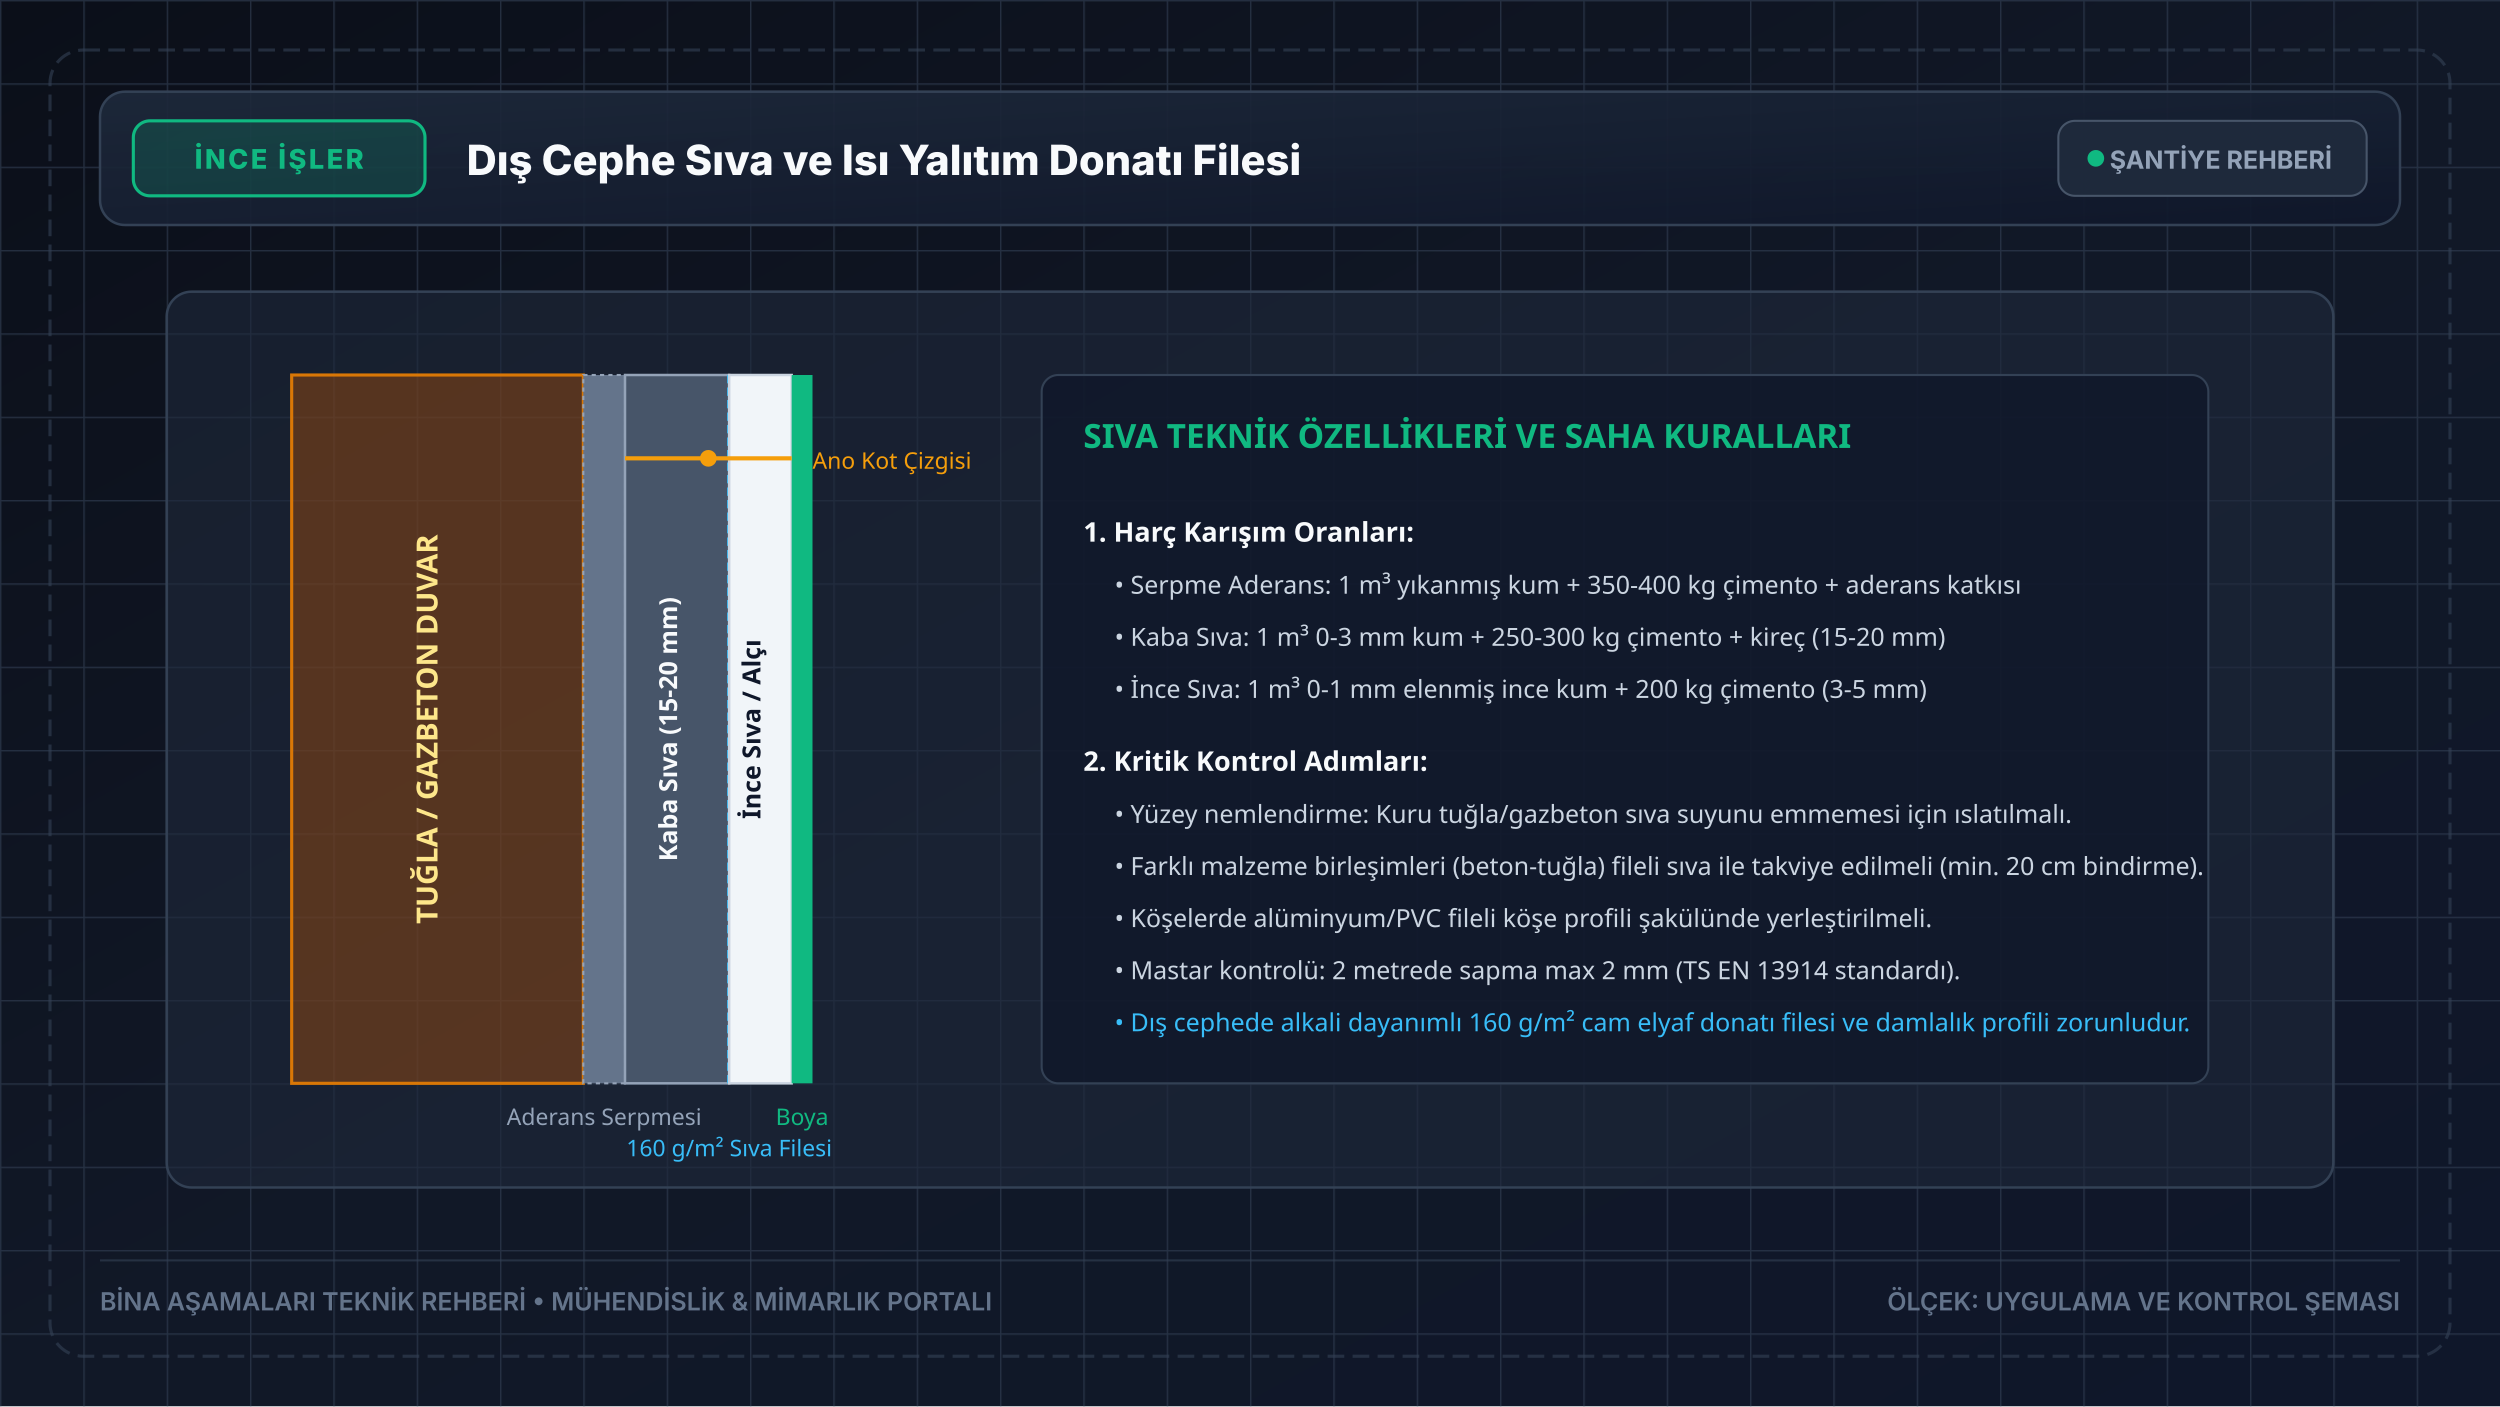
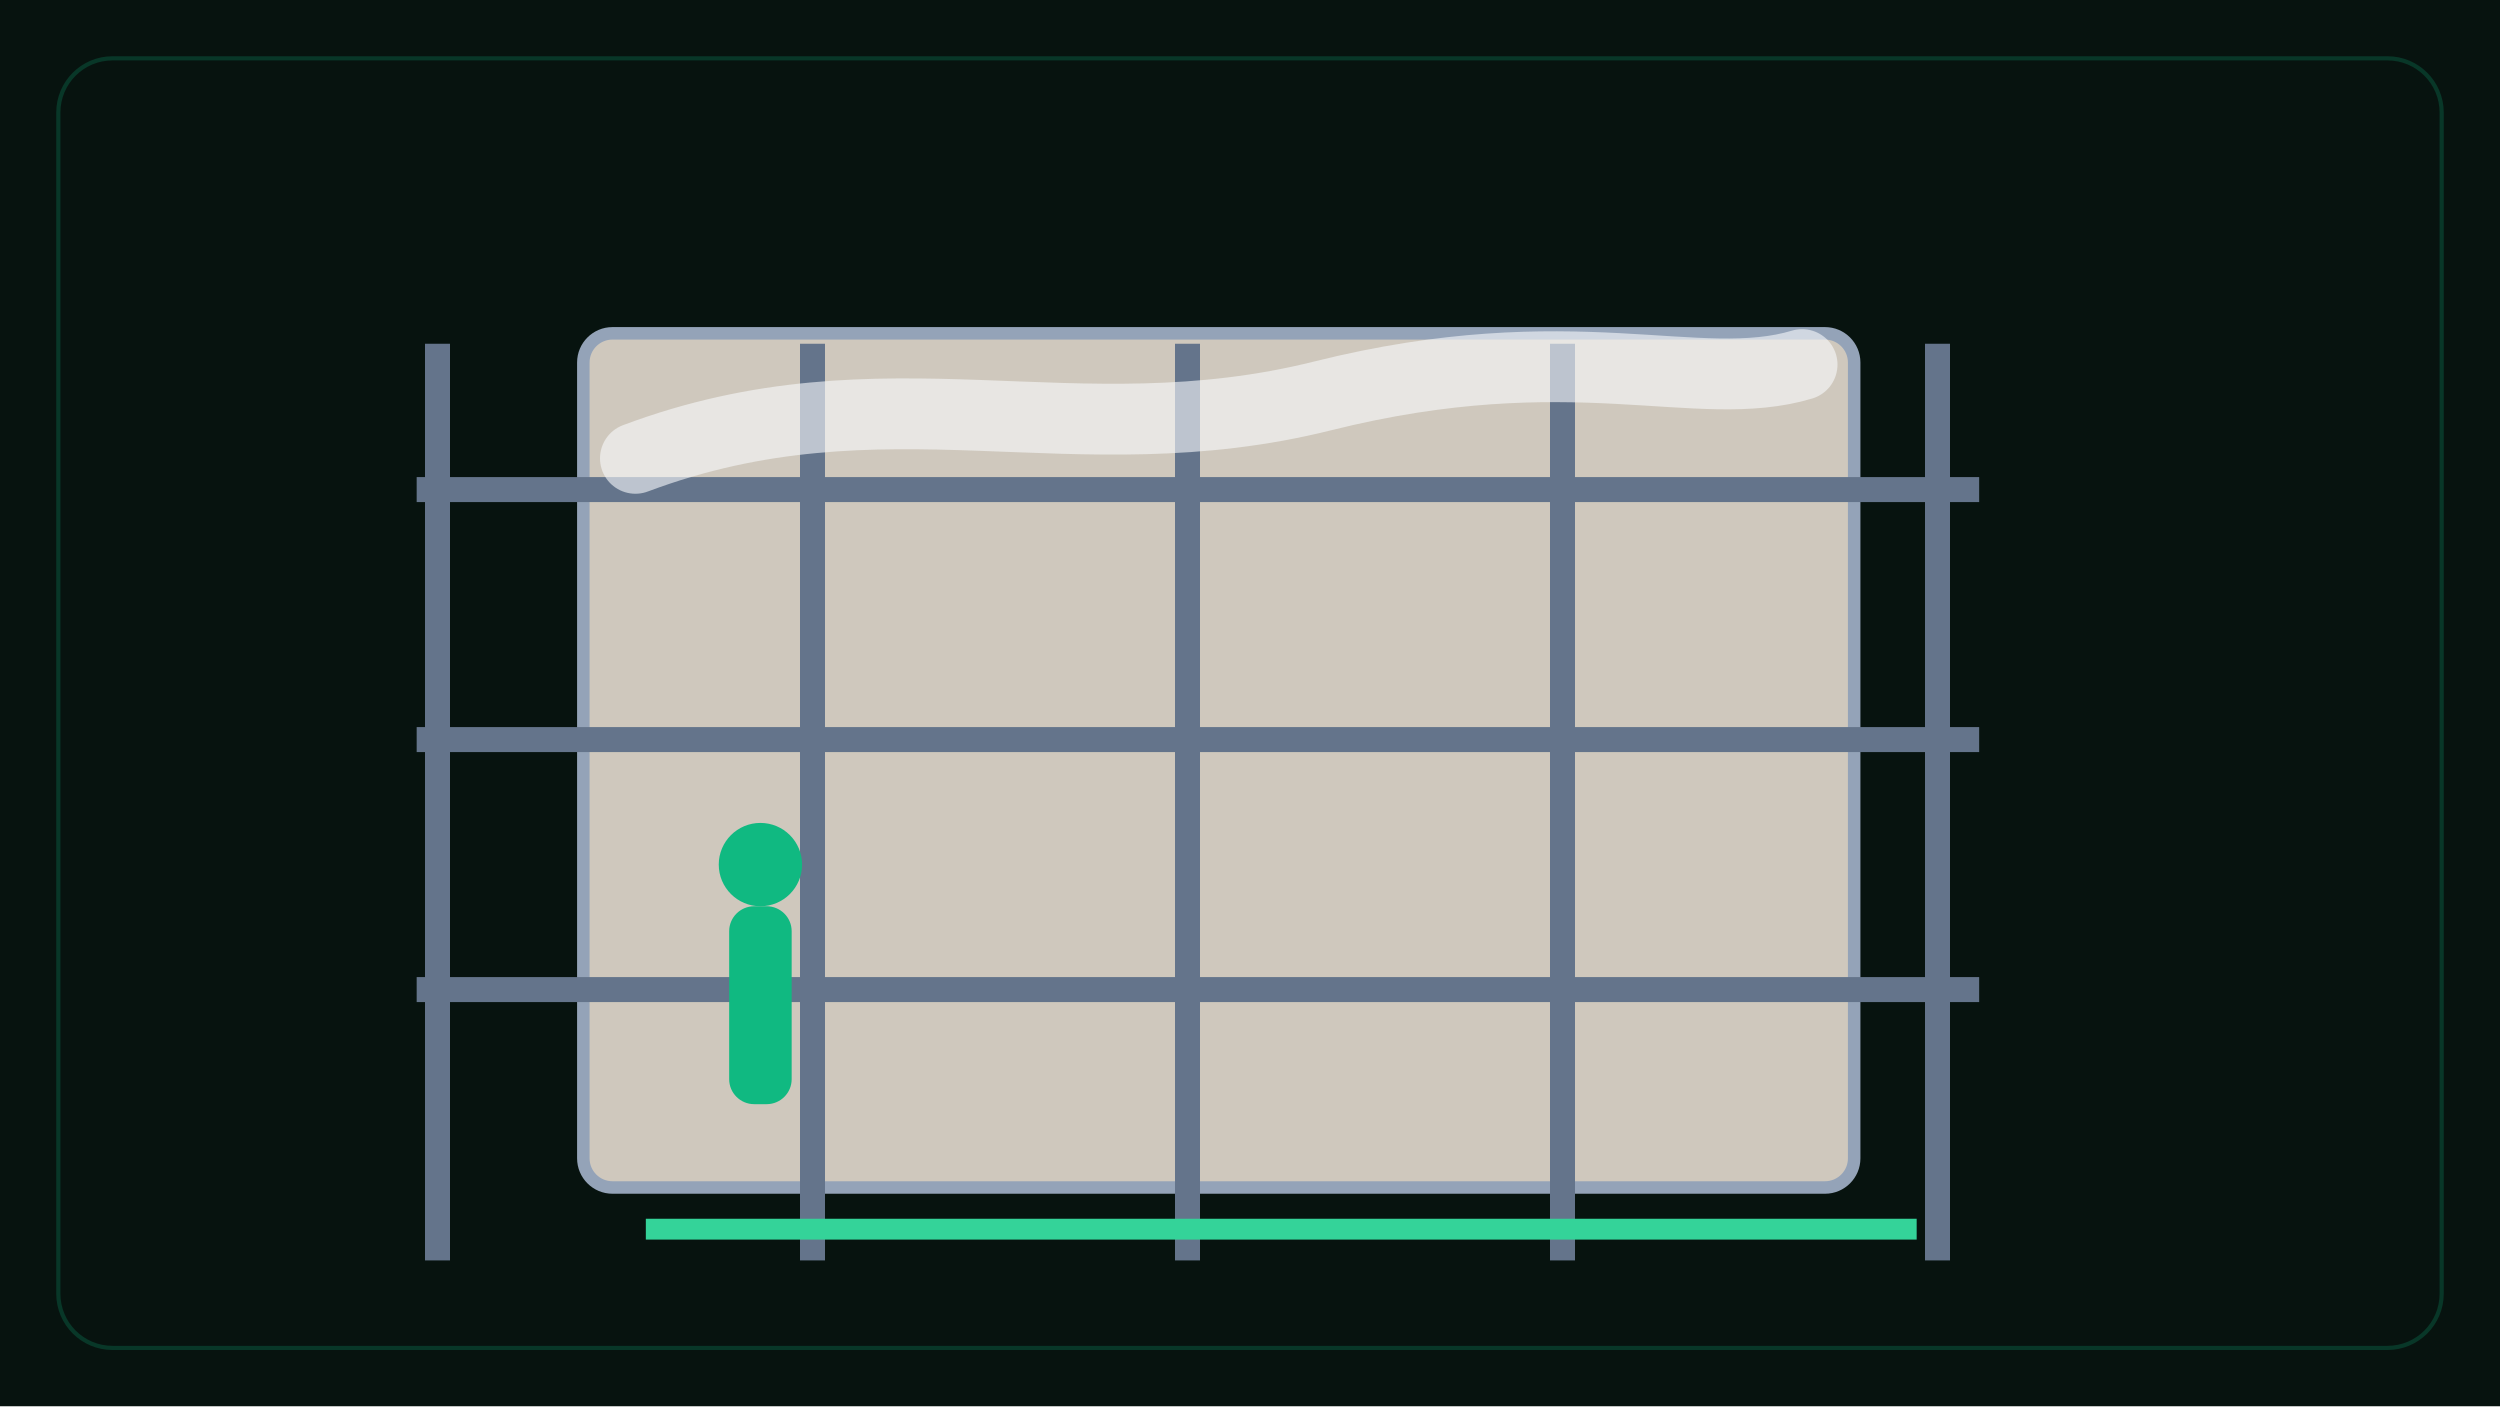
- <svg xmlns="http://www.w3.org/2000/svg" viewBox="0 0 1200 675" width="1200" height="675" fill="none">
-   <defs>
-     <linearGradient id="bgGrad" x1="0%" y1="0%" x2="100%" y2="100%">
-       <stop offset="0%" stop-color="#0b0f19" />
-       <stop offset="50%" stop-color="#111827" />
-       <stop offset="100%" stop-color="#0f172a" />
-     </linearGradient>
-     <linearGradient id="panelGrad" x1="0%" y1="0%" x2="100%" y2="100%">
-       <stop offset="0%" stop-color="#1e293b" stop-opacity="0.9" />
-       <stop offset="100%" stop-color="#0f172a" stop-opacity="0.95" />
-     </linearGradient>
-     <pattern id="blueprintGrid" width="40" height="40" patternUnits="userSpaceOnUse">
-       <path d="M 40 0 L 0 0 0 40" fill="none" stroke="#334155" stroke-width="0.75" stroke-opacity="0.3" />
-       <path d="M 200 0 L 0 0 0 200" fill="none" stroke="#334155" stroke-width="1.5" stroke-opacity="0.5" />
-     </pattern>
-   </defs>
-   <rect width="1200" height="675" fill="url(#bgGrad)" />
-   <rect width="1200" height="675" fill="url(#blueprintGrid)" />
-   <rect x="24" y="24" width="1152" height="627" rx="16" fill="none" stroke="#334155" stroke-width="1.5" stroke-dasharray="8 4" opacity="0.6" />
-   <g transform="translate(48, 44)">
-     <rect x="0" y="0" width="1104" height="64" rx="12" fill="url(#panelGrad)" stroke="#334155" stroke-width="1.2" />
-     <rect x="16" y="14" width="140" height="36" rx="8" fill="#10b981" fill-opacity="0.18" stroke="#10b981" stroke-width="1.5" />
-     <text x="86" y="37" fill="#10b981" font-family="system-ui, -apple-system, sans-serif" font-size="13" font-weight="800" text-anchor="middle" letter-spacing="1.2">İNCE İŞLER</text>
-     <text x="176" y="40" fill="#f8fafc" font-family="system-ui, -apple-system, sans-serif" font-size="20" font-weight="800">Dış Cephe Sıva ve Isı Yalıtım Donatı Filesi</text>
-     <rect x="940" y="14" width="148" height="36" rx="8" fill="#1e293b" stroke="#475569" stroke-width="1" />
-     <circle cx="958" cy="32" r="4" fill="#10b981" />
-     <text x="1018" y="37" fill="#94a3b8" font-family="system-ui, -apple-system, sans-serif" font-size="12" font-weight="700" text-anchor="middle">ŞANTİYE REHBERİ</text>
+ <svg xmlns="http://www.w3.org/2000/svg" viewBox="0 0 1200 675">
+   <rect width="1200" height="675" fill="#07130f" />
+   <g transform="translate(130 85)">
+     <rect x="150" y="75" width="610" height="410" rx="14" fill="#cfc8bd" stroke="#94a3b8" stroke-width="6" />
+     <g stroke="#64748b" stroke-width="12">
+       <path d="M80 80v440M260 80v440M440 80v440M620 80v440M800 80v440" />
+       <path d="M70 150h750M70 270h750M70 390h750" />
+     </g>
+     <path d="M175 135c120-45 210 0 330-30s180 0 230-15" stroke="#f8fafc" stroke-width="34" opacity=".6" fill="none" stroke-linecap="round" />
+     <g fill="#10b981">
+       <circle cx="235" cy="330" r="20" />
+       <rect x="220" y="350" width="30" height="95" rx="12" />
+     </g>
+     <path d="M180 505h610" stroke="#34d399" stroke-width="10" />
  </g>
-   <g transform="translate(80, 140)">
-     <rect x="0" y="0" width="1040" height="430" rx="12" fill="#1e293b" fill-opacity="0.6" stroke="#334155" stroke-width="1.2" />
-     <g transform="translate(60, 40)">
-       <rect x="0" y="0" width="140" height="340" fill="#b45309" fill-opacity="0.4" stroke="#d97706" stroke-width="1.5" />
-       <text x="70" y="170" fill="#fde68a" font-family="system-ui, sans-serif" font-size="14" font-weight="700" text-anchor="middle" transform="rotate(-90 70 170)">TUĞLA / GAZBETON DUVAR</text>
-       <rect x="140" y="0" width="20" height="340" fill="#64748b" stroke="#94a3b8" stroke-width="1" stroke-dasharray="2 2" />
-       <text x="150" y="360" fill="#94a3b8" font-family="system-ui, sans-serif" font-size="11" text-anchor="middle">Aderans Serpmesi</text>
-       <rect x="160" y="0" width="50" height="340" fill="#475569" stroke="#94a3b8" stroke-width="1.2" />
-       <text x="185" y="170" fill="#f8fafc" font-family="system-ui, sans-serif" font-size="12" font-weight="700" text-anchor="middle" transform="rotate(-90 185 170)">Kaba Sıva (15-20 mm)</text>
-       <line x1="210" y1="0" x2="210" y2="340" stroke="#38bdf8" stroke-width="2" stroke-dasharray="4 2" />
-       <text x="210" y="375" fill="#38bdf8" font-family="system-ui, sans-serif" font-size="11" text-anchor="middle">160 g/m² Sıva Filesi</text>
-       <rect x="210" y="0" width="30" height="340" fill="#f1f5f9" stroke="#cbd5e1" stroke-width="1.2" />
-       <text x="225" y="170" fill="#0f172a" font-family="system-ui, sans-serif" font-size="12" font-weight="700" text-anchor="middle" transform="rotate(-90 225 170)">İnce Sıva / Alçı</text>
-       <rect x="240" y="0" width="10" height="340" fill="#10b981" />
-       <text x="245" y="360" fill="#10b981" font-family="system-ui, sans-serif" font-size="11" text-anchor="middle">Boya</text>
-       <line x1="160" y1="40" x2="240" y2="40" stroke="#f59e0b" stroke-width="2" />
-       <circle cx="200" cy="40" r="4" fill="#f59e0b" />
-       <text x="250" y="45" fill="#f59e0b" font-family="system-ui, sans-serif" font-size="11">Ano Kot Çizgisi</text>
-     </g>
-     <g transform="translate(420, 40)">
-       <rect x="0" y="0" width="560" height="340" rx="8" fill="#0f172a" fill-opacity="0.8" stroke="#334155" stroke-width="1" />
-       <text x="20" y="35" fill="#10b981" font-family="system-ui, sans-serif" font-size="16" font-weight="800">SIVA TEKNİK ÖZELLİKLERİ VE SAHA KURALLARI</text>
-       <g transform="translate(20, 60)">
-         <text x="0" y="20" fill="#f8fafc" font-family="system-ui, sans-serif" font-size="13" font-weight="700">1. Harç Karışım Oranları:</text>
-         <text x="15" y="45" fill="#cbd5e1" font-family="system-ui, sans-serif" font-size="12">• Serpme Aderans: 1 m³ yıkanmış kum + 350-400 kg çimento + aderans katkısı</text>
-         <text x="15" y="70" fill="#cbd5e1" font-family="system-ui, sans-serif" font-size="12">• Kaba Sıva: 1 m³ 0-3 mm kum + 250-300 kg çimento + kireç (15-20 mm)</text>
-         <text x="15" y="95" fill="#cbd5e1" font-family="system-ui, sans-serif" font-size="12">• İnce Sıva: 1 m³ 0-1 mm elenmiş ince kum + 200 kg çimento (3-5 mm)</text>
-         <text x="0" y="130" fill="#f8fafc" font-family="system-ui, sans-serif" font-size="13" font-weight="700">2. Kritik Kontrol Adımları:</text>
-         <text x="15" y="155" fill="#cbd5e1" font-family="system-ui, sans-serif" font-size="12">• Yüzey nemlendirme: Kuru tuğla/gazbeton sıva suyunu emmemesi için ıslatılmalı.</text>
-         <text x="15" y="180" fill="#cbd5e1" font-family="system-ui, sans-serif" font-size="12">• Farklı malzeme birleşimleri (beton-tuğla) fileli sıva ile takviye edilmeli (min. 20 cm bindirme).</text>
-         <text x="15" y="205" fill="#cbd5e1" font-family="system-ui, sans-serif" font-size="12">• Köşelerde alüminyum/PVC fileli köşe profili şakülünde yerleştirilmeli.</text>
-         <text x="15" y="230" fill="#cbd5e1" font-family="system-ui, sans-serif" font-size="12">• Mastar kontrolü: 2 metrede sapma max 2 mm (TS EN 13914 standardı).</text>
-         <text x="15" y="255" fill="#38bdf8" font-family="system-ui, sans-serif" font-size="12">• Dış cephede alkali dayanımlı 160 g/m² cam elyaf donatı filesi ve damlalık profili zorunludur.</text>
-       </g>
-     </g>
-   </g>
-   <g transform="translate(48, 605)">
-     <line x1="0" y1="0" x2="1104" y2="0" stroke="#334155" stroke-width="1" opacity="0.6" />
-     <text x="0" y="24" fill="#64748b" font-family="system-ui, -apple-system, sans-serif" font-size="12" font-weight="600">BİNA AŞAMALARI TEKNİK REHBERİ • MÜHENDİSLİK &amp; MİMARLIK PORTALI</text>
-     <text x="1104" y="24" fill="#64748b" font-family="system-ui, -apple-system, sans-serif" font-size="12" font-weight="600" text-anchor="end">ÖLÇEK: UYGULAMA VE KONTROL ŞEMASI</text>
-   </g>
+   <rect x="28" y="28" width="1144" height="619" rx="26" fill="none" stroke="#10b981" stroke-opacity=".22" stroke-width="2" />
</svg>
